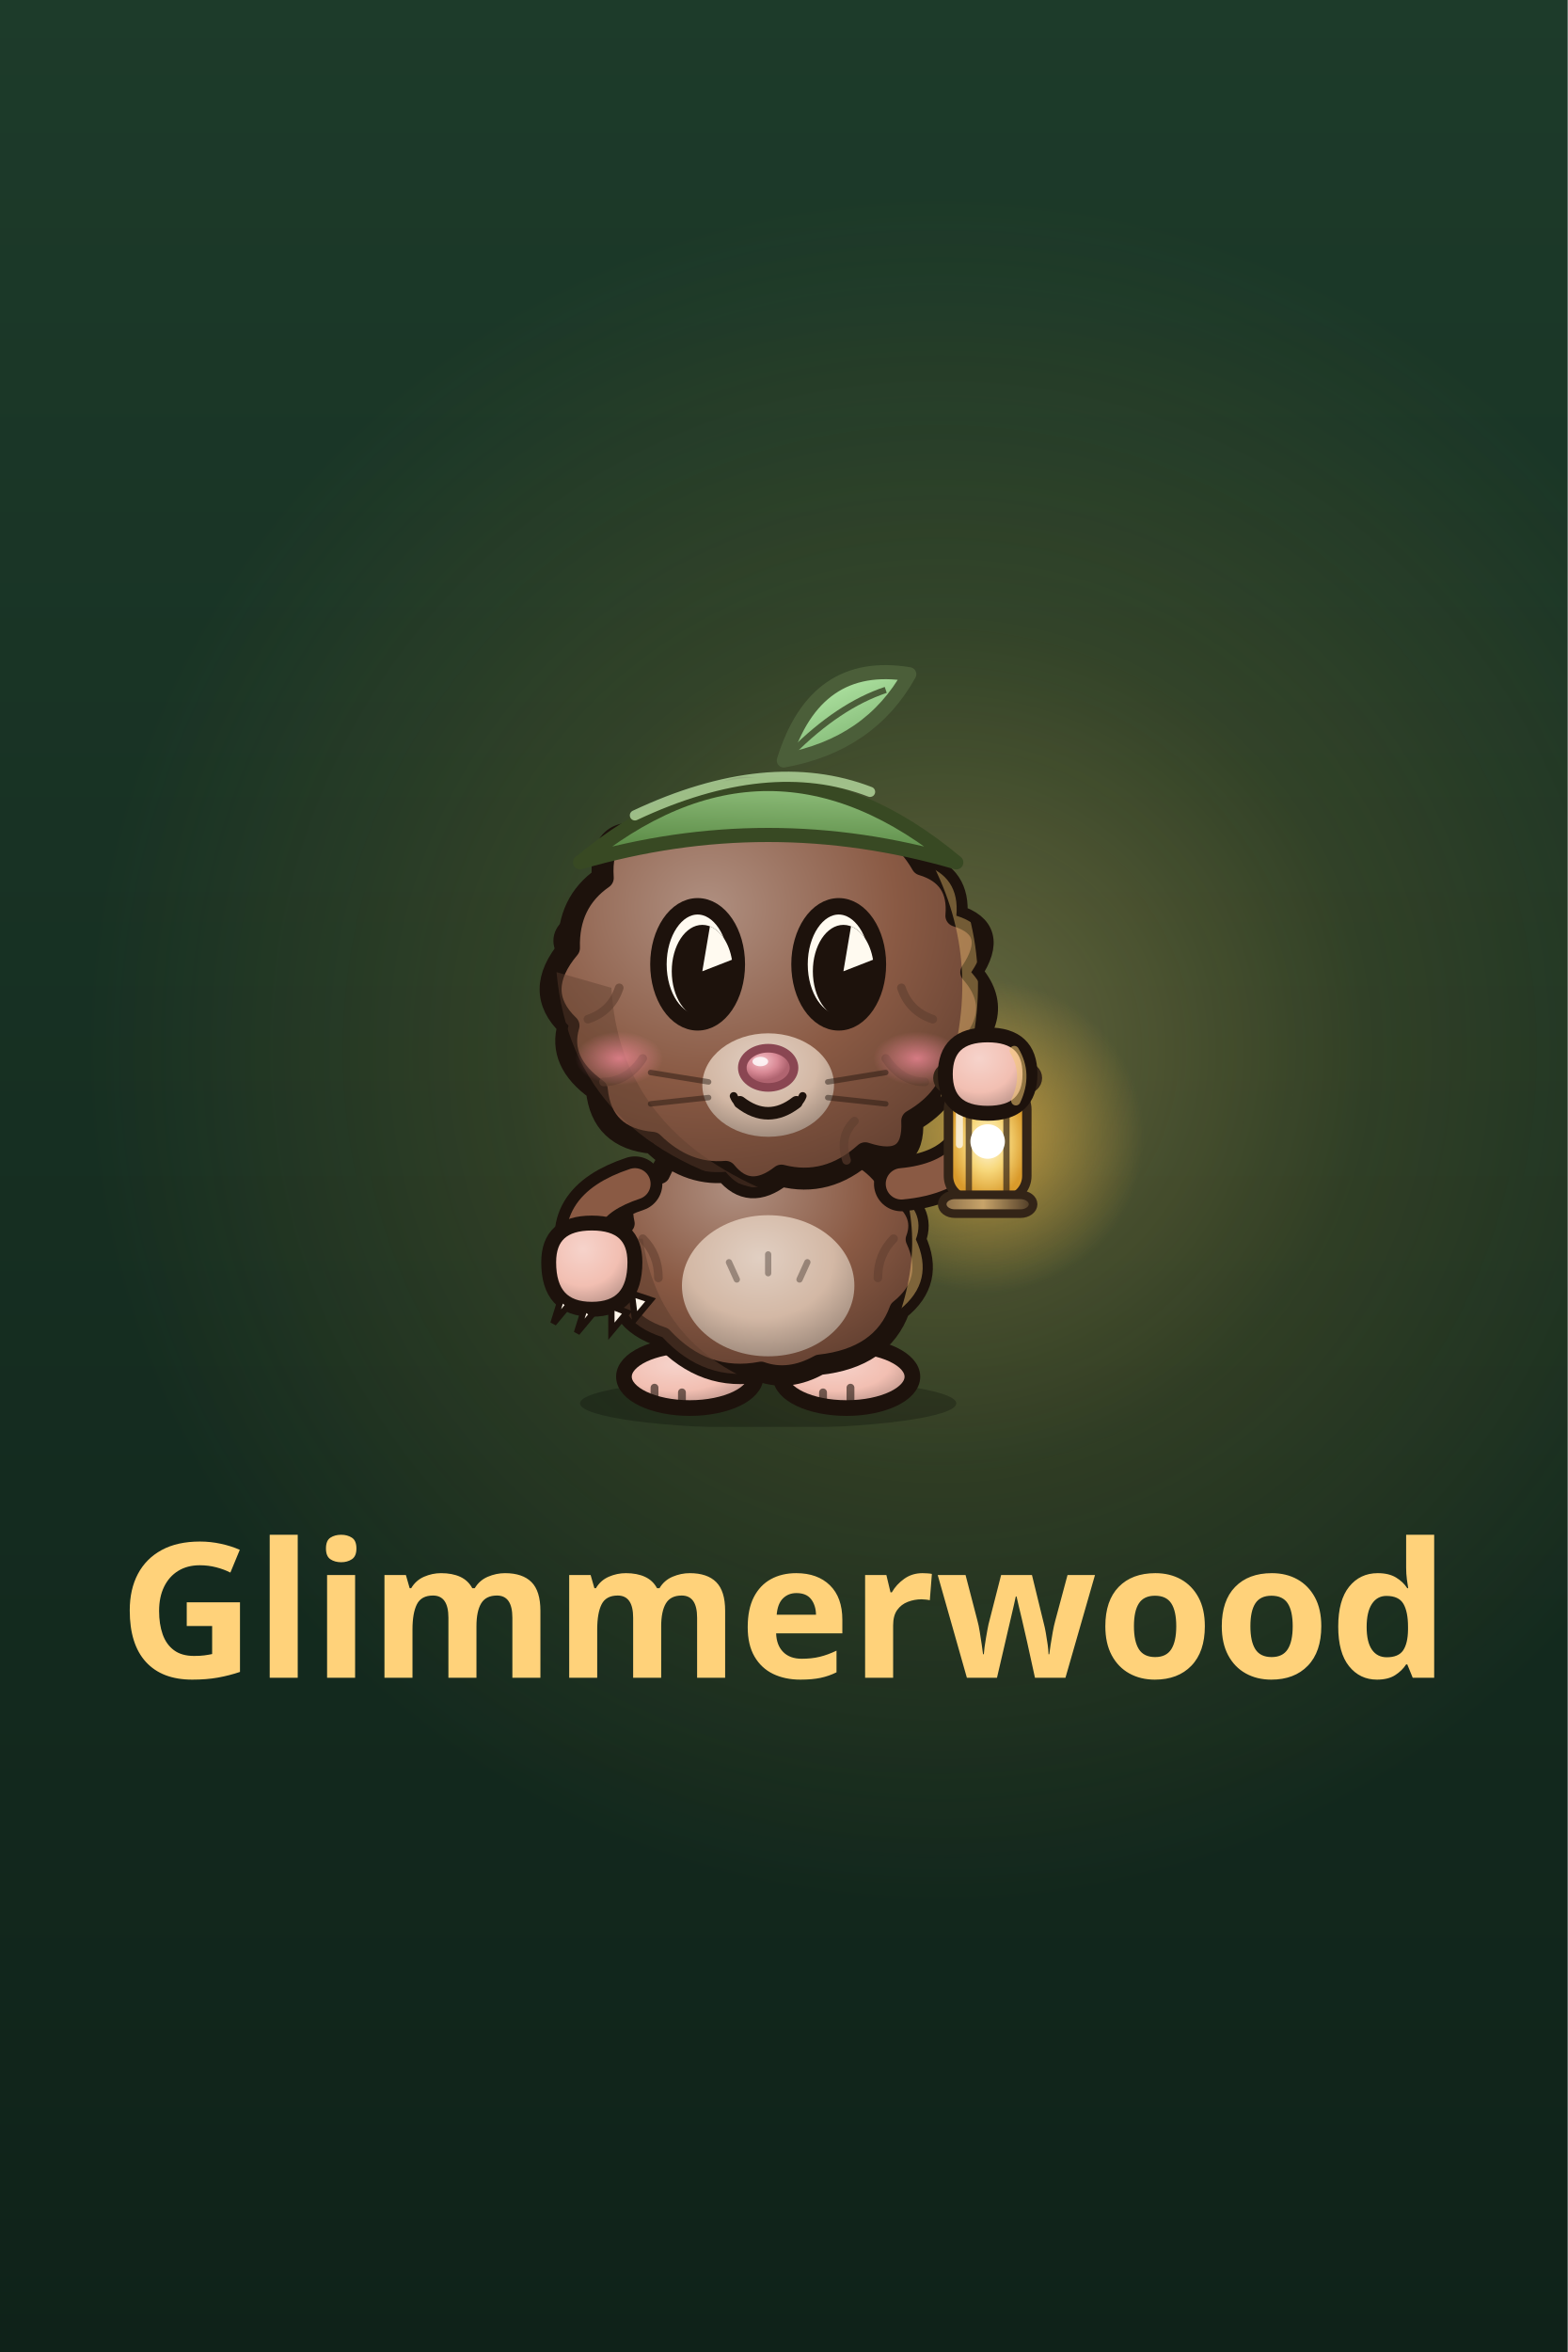
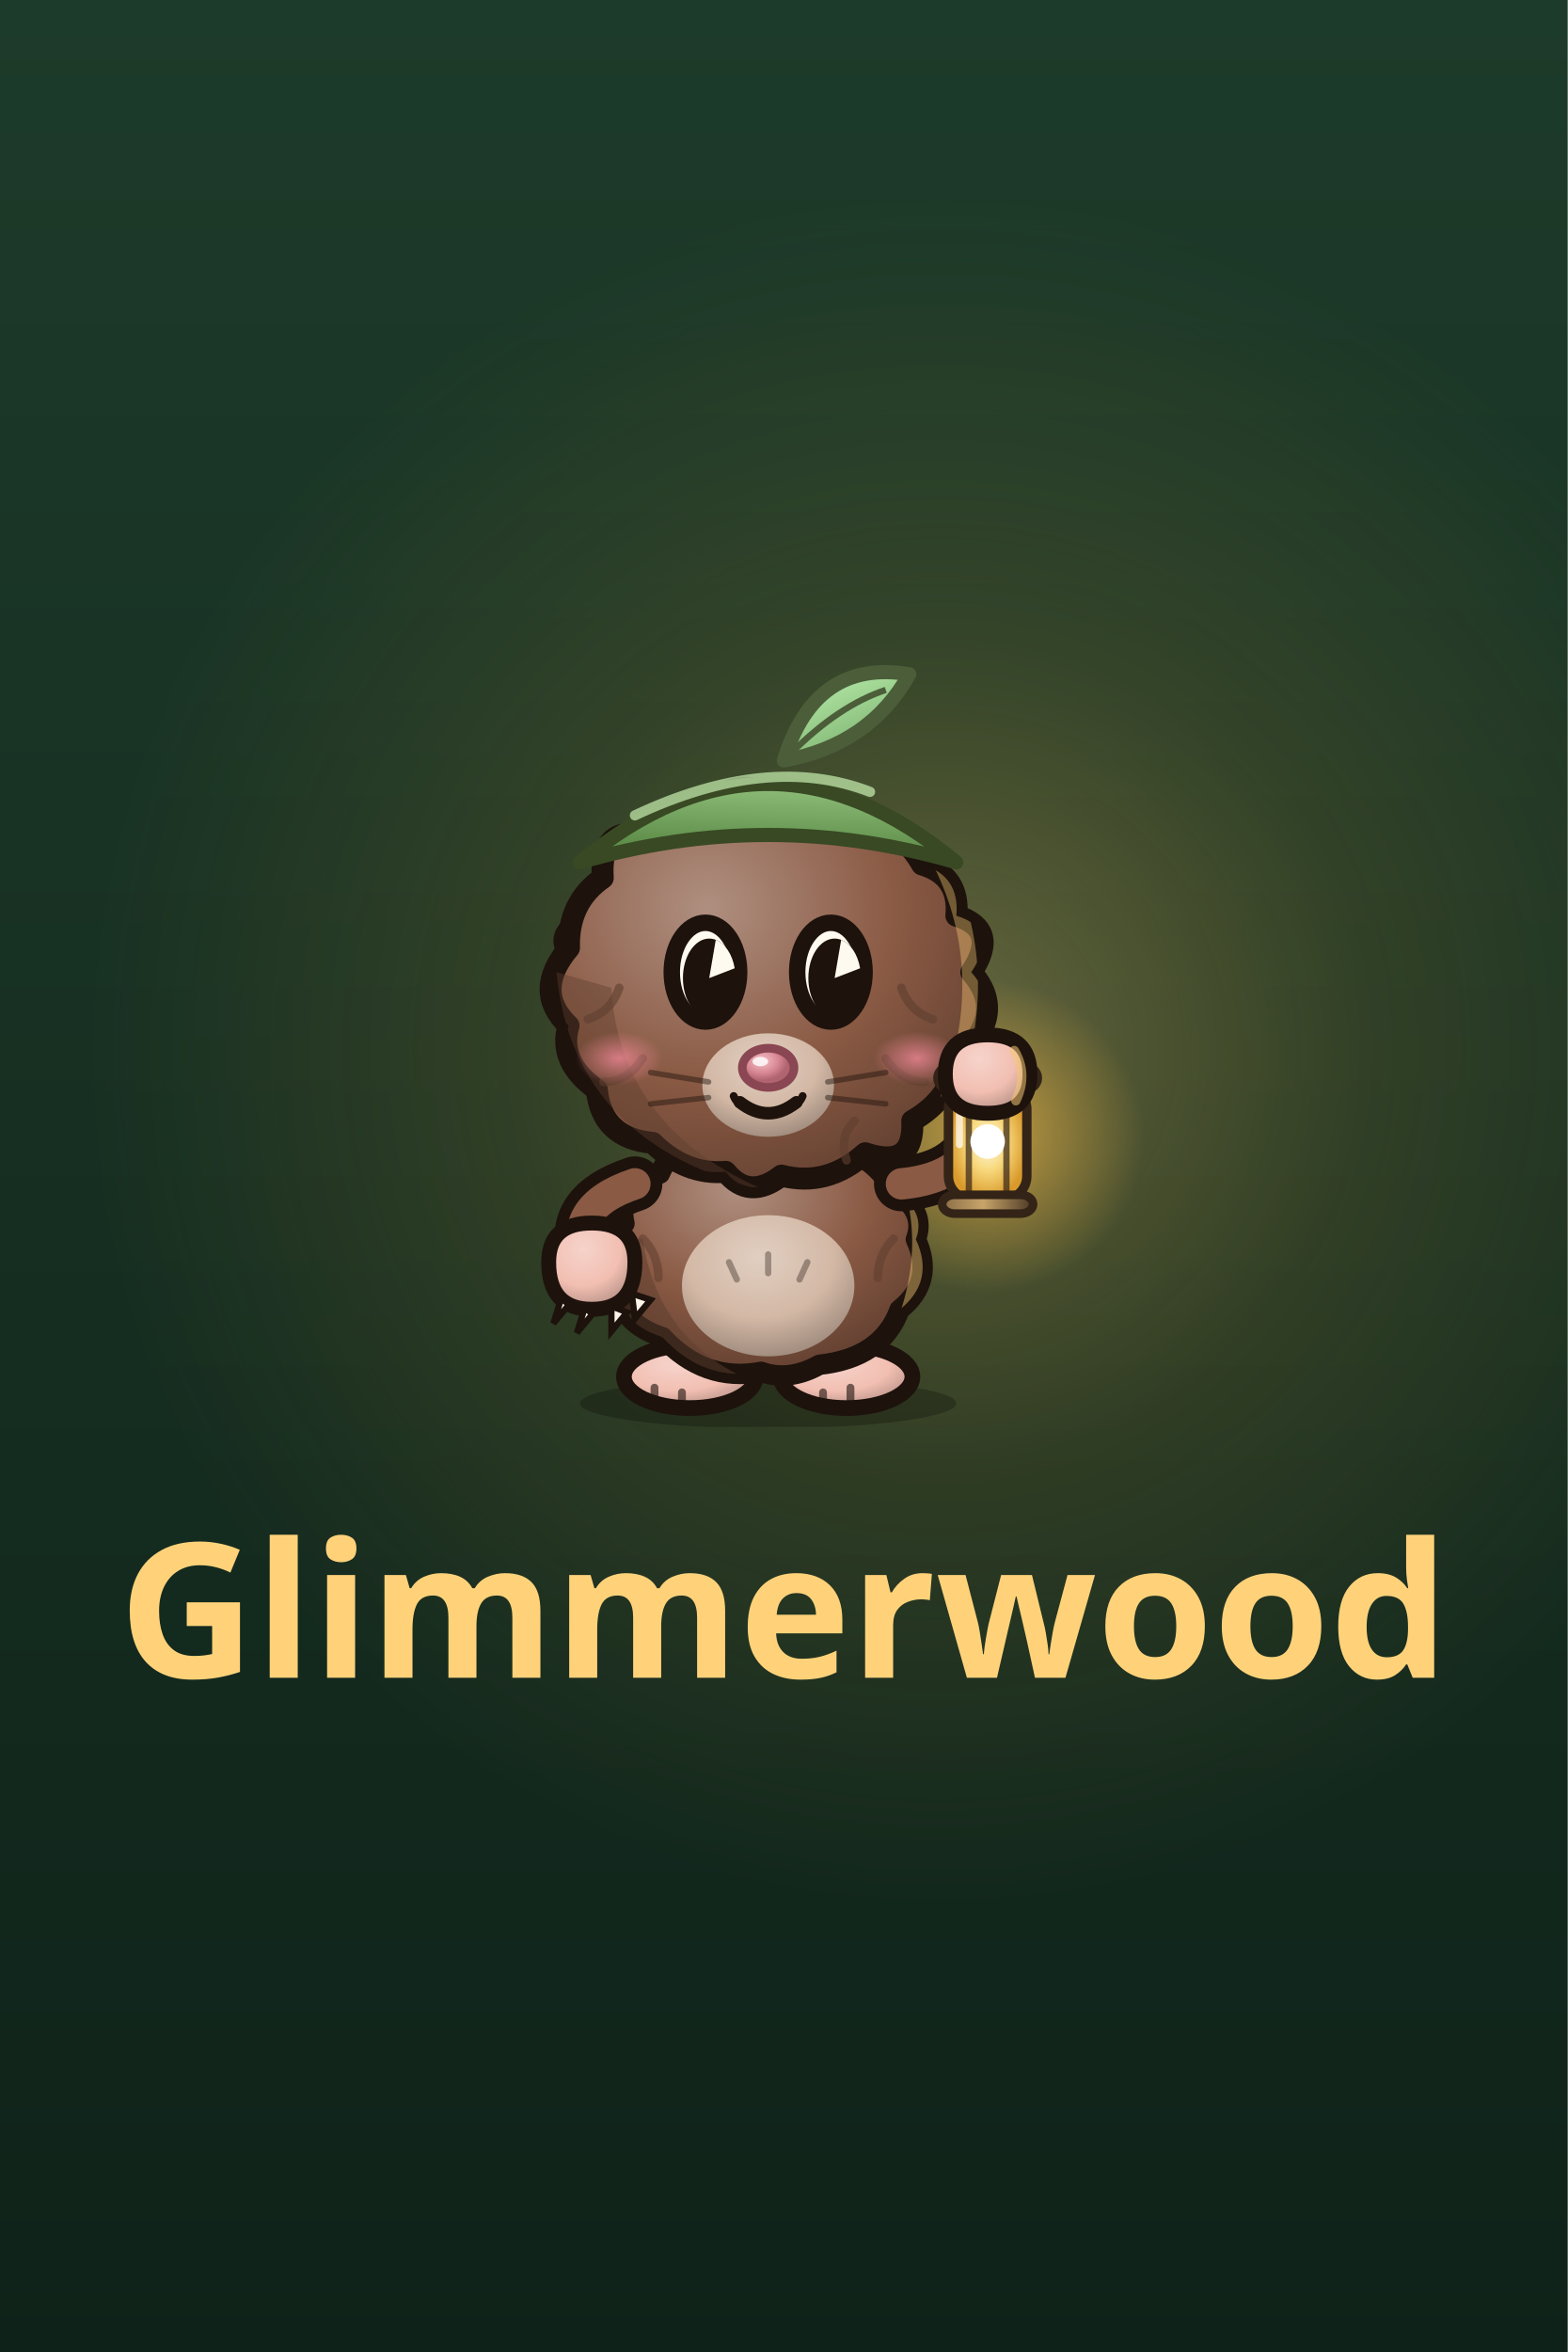
<svg xmlns="http://www.w3.org/2000/svg" viewBox="0 0 1280 1920">
  <defs>
    <linearGradient id="bg" x1="0" y1="1" x2="0" y2="0">
      <stop offset="0" stop-color="#0f2219" />
      <stop offset="1" stop-color="#1d3b2a" />
    </linearGradient>
    <radialGradient id="glow">
      <stop offset="0" stop-color="#ffd27a" stop-opacity=".35" />
      <stop offset=".5" stop-color="#f0b543" stop-opacity=".12" />
      <stop offset="1" stop-color="#f0b543" stop-opacity="0" />
    </radialGradient>
  </defs>
  <rect width="1280" height="1920" fill="url(#bg)" />
  <circle cx="768" cy="857.6" r="704" fill="url(#glow)" />
  <svg x="307.2" y="524.8" width="640" height="640" viewBox="0 0 100 100">
    <defs>
      <radialGradient id="dib0g">
        <stop offset="0" stop-color="#f0b543" stop-opacity=".7" />
        <stop offset="1" stop-color="#f0b543" stop-opacity="0" />
      </radialGradient>
      <radialGradient id="dib0h" cx="0.36" cy="0.3" r=".78">
        <stop offset="0" stop-color="#af8f80" />
        <stop offset=".55" stop-color="#8a5a44" />
        <stop offset="1" stop-color="#613f30" />
      </radialGradient>
      <radialGradient id="dib0b" cx="0.4" cy="0.25" r=".78">
        <stop offset="0" stop-color="#af8f80" />
        <stop offset=".55" stop-color="#8a5a44" />
        <stop offset="1" stop-color="#613f30" />
      </radialGradient>
      <radialGradient id="dib0c" cx="0.45" cy="0.3" r=".78">
        <stop offset="0" stop-color="#e1cfc2" />
        <stop offset=".55" stop-color="#d3b8a5" />
        <stop offset="1" stop-color="#948174" />
      </radialGradient>
      <radialGradient id="dib0p" cx="0.4" cy="0.3" r=".78">
        <stop offset="0" stop-color="#f6d3cb" />
        <stop offset=".55" stop-color="#f2bfb2" />
        <stop offset="1" stop-color="#a9867d" />
      </radialGradient>
      <radialGradient id="dib0n" cx=".38" cy=".32">
        <stop offset="0" stop-color="#f4c0c6" />
        <stop offset=".6" stop-color="#d98a96" />
        <stop offset="1" stop-color="#b06470" />
      </radialGradient>
      <radialGradient id="dib0k">
        <stop offset="0" stop-color="#ff8fa3" stop-opacity=".7" />
        <stop offset="1" stop-color="#ff8fa3" stop-opacity="0" />
      </radialGradient>
      <clipPath id="dib0B">
        <path d="M68.84 76.08 Q71.32 81.43 66.76 85.06 Q64.52 91.21 56.54 92.08 Q52.66 94.24 49.10 92.98 Q41.89 94.36 36.51 88.56 Q29.80 86.33 31.26 80.46 Q28.82 77.57 31.67 74.06 Q30.57 69.28 36.18 67.70 Q38.89 61.57 45.44 63.44 Q52.54 59.57 57.50 64.22 Q63.13 64.91 65.85 69.73 Q70.24 72.41 68.84 76.08 Z" />
      </clipPath>
      <clipPath id="dib0H">
        <path d="M75.91 42.01 Q80.74 47.45 73.99 53.25 Q73.34 58.11 68.38 60.97 Q68.70 67.20 62.38 65.10 Q57.53 69.45 51.69 67.95 Q47.57 71.16 44.58 67.47 Q39.48 67.91 35.26 63.77 Q28.75 63.20 28.14 56.99 Q23.16 53.46 24.53 48.82 Q19.93 44.43 24.59 38.91 Q24.42 33.10 28.90 29.98 Q28.43 23.03 34.67 24.62 Q37.48 20.29 41.46 21.33 Q46.57 16.36 50.99 20.02 Q57.10 18.34 60.68 22.12 Q66.54 22.88 69.64 28.27 Q74.47 29.71 74.01 34.80 Q79.58 36.53 75.91 42.01 Z" />
      </clipPath>
    </defs>
    <ellipse cx="50" cy="97" rx="24" ry="3.2" fill="#000" opacity=".24" />
    <circle cx="78" cy="63" r="20" fill="url(#dib0g)">
      <animate attributeName="r" values="18;21;18" dur="2.6s" repeatCount="indefinite" />
    </circle>
    <g>
      <animateTransform attributeName="transform" type="translate" values="0 0;0 -1.4;0 0" dur="3.2s" repeatCount="indefinite" calcMode="spline" keySplines=".45 0 .55 1;.45 0 .55 1" />
      <ellipse cx="40" cy="93.6" rx="8.4" ry="4" fill="url(#dib0p)" stroke="#1d120c" stroke-width="2" />
      <ellipse cx="60" cy="93.6" rx="8.4" ry="4" fill="url(#dib0p)" stroke="#1d120c" stroke-width="2" />
      <path d="M35.5 95 v1.6 M39 95.6 v1.6 M57 95.6 v1.6 M60.5 95 v1.6" stroke="#1d120c" stroke-width="1" stroke-linecap="round" opacity=".6" />
      <path d="M68.84 76.08 Q71.32 81.43 66.76 85.06 Q64.52 91.21 56.54 92.08 Q52.66 94.24 49.10 92.98 Q41.89 94.36 36.51 88.56 Q29.80 86.33 31.26 80.46 Q28.82 77.57 31.67 74.06 Q30.57 69.28 36.18 67.70 Q38.89 61.57 45.44 63.44 Q52.54 59.57 57.50 64.22 Q63.13 64.91 65.85 69.73 Q70.24 72.41 68.84 76.08 Z" fill="url(#dib0b)" stroke="#1d120c" stroke-width="2.6" stroke-linejoin="round" />
      <g clip-path="url(#dib0B)">
        <path d="M28 76 Q31 92 50 95 Q36 90 34 76 Z" fill="#5e3d2e" opacity=".5" />
        <path d="M67 66 Q72 77 66 90" stroke="#f4c872" stroke-width="1.8" fill="none" opacity=".45" stroke-linecap="round" />
      </g>
      <ellipse cx="50" cy="82" rx="11" ry="9" fill="url(#dib0c)" />
      <g stroke="#5e3d2e" stroke-width="1.1" fill="none" opacity=".55" stroke-linecap="round">
        <path d="M34 76 q2 2 2 5 M66 76 q-2 2 -2 5" />
      </g>
      <g stroke="#1d120c" stroke-width=".8" opacity=".35" stroke-linecap="round">
        <path d="M45 79 l1 2.2 M50 78 v2.4 M55 79 l-1 2.2" />
      </g>
      <ellipse cx="26.8" cy="38" rx="3.4" ry="2.8" fill="#5e3d2e" stroke="#1d120c" stroke-width="1.6" />
      <ellipse cx="73.2" cy="38" rx="3.4" ry="2.8" fill="#5e3d2e" stroke="#1d120c" stroke-width="1.6" />
      <path d="M75.91 42.01 Q80.74 47.45 73.99 53.25 Q73.34 58.11 68.38 60.97 Q68.70 67.20 62.38 65.10 Q57.53 69.45 51.69 67.95 Q47.57 71.16 44.58 67.47 Q39.48 67.91 35.26 63.77 Q28.75 63.20 28.14 56.99 Q23.16 53.46 24.53 48.82 Q19.93 44.43 24.59 38.91 Q24.42 33.10 28.90 29.98 Q28.43 23.03 34.67 24.62 Q37.48 20.29 41.46 21.33 Q46.57 16.36 50.99 20.02 Q57.10 18.34 60.68 22.12 Q66.54 22.88 69.64 28.27 Q74.47 29.71 74.01 34.80 Q79.58 36.53 75.91 42.01 Z" fill="url(#dib0h)" stroke="#1d120c" stroke-width="2.8" stroke-linejoin="round" />
      <g clip-path="url(#dib0H)">
        <path d="M23 42 Q25 64 50 70 Q31 62 30 44 Z" fill="#5e3d2e" opacity=".42" />
        <path d="M72 28 Q79 42 73 58" stroke="#f4c872" stroke-width="2" fill="none" opacity=".4" stroke-linecap="round" />
        <path d="M35 23 Q43 18 52 19" stroke="#ffffff" stroke-width="2" opacity=".22" fill="none" stroke-linecap="round" />
        <g stroke="#5e3d2e" stroke-width="1.1" fill="none" opacity=".6" stroke-linecap="round">
          <path d="M27 48 q3 -1 4 -4 M29 56 q3 0 5 -3 M71 48 q-3 -1 -4 -4 M70 56 q-3 0 -5 -3 M60 66 q-1 -3 1 -5" />
        </g>
      </g>
-       <g transform="translate(41 41)">
+       <g transform="translate(42 42)">
        <g>
          <animateTransform attributeName="transform" type="scale" values="1 1;1 1;1 .1;1 1" keyTimes="0;.94;.97;1" dur="4.4s" repeatCount="indefinite" />
-           <ellipse rx="5" ry="7.4" fill="#fffaf0" stroke="#1d120c" stroke-width="2.1" />
-           <ellipse cx="0.6" cy="0.888" rx="3.9" ry="5.92" fill="#1d120c" />
-           <path d="M0.6 0.888 L1.57 -4.846 A3.9 5.92 0 0 1 4.377 -0.584 Z" fill="#fffaf0" />
+           <ellipse rx="4.3" ry="6.3" fill="#fffaf0" stroke="#1d120c" stroke-width="2.1" />
+           <ellipse cx="0.48" cy="0.756" rx="3.354" ry="5.04" fill="#1d120c" />
+           <path d="M0.48 0.756 L1.314 -4.126 A3.354 5.04 0 0 1 3.729 -0.497 Z" fill="#fffaf0" />
        </g>
      </g>
-       <g transform="translate(59 41)">
+       <g transform="translate(58 42)">
        <g>
          <animateTransform attributeName="transform" type="scale" values="1 1;1 1;1 .1;1 1" keyTimes="0;.94;.97;1" dur="4.4s" repeatCount="indefinite" />
-           <ellipse rx="5" ry="7.4" fill="#fffaf0" stroke="#1d120c" stroke-width="2.1" />
-           <ellipse cx="0.6" cy="0.888" rx="3.9" ry="5.92" fill="#1d120c" />
-           <path d="M0.6 0.888 L1.57 -4.846 A3.9 5.92 0 0 1 4.377 -0.584 Z" fill="#fffaf0" />
+           <ellipse rx="4.3" ry="6.3" fill="#fffaf0" stroke="#1d120c" stroke-width="2.1" />
+           <ellipse cx="0.48" cy="0.756" rx="3.354" ry="5.04" fill="#1d120c" />
+           <path d="M0.48 0.756 L1.314 -4.126 A3.354 5.04 0 0 1 3.729 -0.497 Z" fill="#fffaf0" />
        </g>
      </g>
      <ellipse cx="31" cy="53" rx="5.6" ry="3.4" fill="url(#dib0k)" />
      <ellipse cx="69" cy="53" rx="5.6" ry="3.4" fill="url(#dib0k)" />
      <ellipse cx="50" cy="56.4" rx="8.4" ry="6.6" fill="url(#dib0c)" />
      <ellipse cx="50" cy="54.2" rx="3.3" ry="2.5" fill="url(#dib0n)" stroke="#8a4652" stroke-width="1.1" />
      <ellipse cx="49" cy="53.4" rx="1" ry=".6" fill="#fff" opacity=".8" />
      <path d="M46.4 58.6 Q50 61.4 53.6 58.6" stroke="#1d120c" stroke-width="1.6" fill="none" stroke-linecap="round" />
      <path d="M45.6 57.8 q.4 1 1.1 1 M54.4 57.8 q-.4 1 -1.1 1" stroke="#1d120c" stroke-width="1" fill="none" stroke-linecap="round" />
      <g stroke="#1d120c" stroke-width=".7" opacity=".45" stroke-linecap="round">
        <path d="M42.4 56 L35 54.8 M42.4 58 L35 58.8" />
        <path d="M57.6 56 L65 54.8 M57.6 58 L65 58.8" />
      </g>
      <g>
        <animateTransform attributeName="transform" type="rotate" values="-2 50 22;2 50 22;-2 50 22" dur="4s" repeatCount="indefinite" />
        <defs>
          <linearGradient id="dib0tl" gradientTransform="rotate(100 .5 .5)">
            <stop offset="0" stop-color="#8fbe7b" />
            <stop offset="1" stop-color="#53833e" />
          </linearGradient>
          <linearGradient id="dib0ts" gradientTransform="rotate(60 .5 .5)">
            <stop offset="0" stop-color="#b4e8a7" />
            <stop offset="1" stop-color="#79af6c" />
          </linearGradient>
        </defs>
        <path d="M26 28 Q50 8 74 28 Q50 21 26 28 Z" fill="url(#dib0tl)" stroke="#384923" stroke-width="1.8" stroke-linejoin="round" />
        <path d="M33 22 Q50 14 63 19" stroke="#c7f0b0" stroke-width="1.3" fill="none" opacity=".7" stroke-linecap="round" />
        <path d="M52 15 Q56 2 68 4 Q63 13 52 15 Z" fill="url(#dib0ts)" stroke="#4b5e39" stroke-width="1.8" stroke-linejoin="round" />
        <path d="M53 14 Q59 8 65 6" stroke="#4b5e39" stroke-width=".8" fill="none" />
      </g>
      <path d="M33 69 Q24 72 27 79" stroke="#1d120c" stroke-width="7" fill="none" stroke-linecap="round" />
      <path d="M33 69 Q24 72 27 79" stroke="#8a5a44" stroke-width="4" fill="none" stroke-linecap="round" />
      <path d="M22 79 Q22 74 27.5 74 Q33 74 33 79 Q33 85 27.5 85 Q22 85 22 79 Z" fill="url(#dib0p)" stroke="#1d120c" stroke-width="1.9" />
      <g fill="#fff6ea" stroke="#1d120c" stroke-width=".8">
        <path d="M23.6 83.6 l-1 3.2 l2 -2.4 Z" />
        <path d="M26.6 84.8 l-1 3.2 l2 -2.4 Z" />
        <path d="M30 84.6 l0 3.2 l2 -2.4 Z" />
        <path d="M32.6 83 l0.4 3.2 l2 -2.4 Z" />
      </g>
      <path d="M67 69 Q78 68 78 57" stroke="#1d120c" stroke-width="7" fill="none" stroke-linecap="round" />
      <path d="M67 69 Q78 68 78 57" stroke="#8a5a44" stroke-width="4" fill="none" stroke-linecap="round" />
      <g>
        <animateTransform attributeName="transform" type="rotate" values="-4 78 54;4 78 54;-4 78 54" dur="3.2s" repeatCount="indefinite" />
        <g transform="translate(-2 0)">
          <defs>
            <linearGradient id="dib0Lm" x1="0" x2="1">
              <stop offset="0" stop-color="#8a6d48" />
              <stop offset=".45" stop-color="#c8a46a" />
              <stop offset="1" stop-color="#4a3824" />
            </linearGradient>
            <radialGradient id="dib0La">
              <stop offset="0" stop-color="#fffbe6" />
              <stop offset=".5" stop-color="#f7d77a" />
              <stop offset="1" stop-color="#d99a2b" />
            </radialGradient>
          </defs>
          <rect x="75" y="56.5" width="10" height="14.5" rx="3" fill="url(#dib0La)" stroke="#332417" stroke-width="1.2" />
          <rect x="73.6" y="54" width="12.8" height="3" rx="1.6" fill="url(#dib0Lm)" stroke="#332417" stroke-width="1.1" />
          <rect x="74.2" y="70.4" width="11.6" height="2.4" rx="1.6" fill="url(#dib0Lm)" stroke="#332417" stroke-width="1.1" />
          <path d="M77.6 57 V70.4 M82.4 57 V70.4" stroke="#332417" stroke-width=".8" opacity=".7" />
          <circle cx="80" cy="63.6" r="2.2" fill="#fff" />
          <path d="M76.4 59 V64" stroke="#fff" stroke-width=".9" opacity=".7" stroke-linecap="round" />
        </g>
      </g>
      <path d="M72.6 55 Q72.6 50 78 50 Q83.4 50 83.4 55 Q83.4 60 78 60 Q72.6 60 72.6 55 Z" fill="url(#dib0p)" stroke="#1d120c" stroke-width="1.9" />
      <path d="M81.4 52 Q83.2 55 81.6 58.4" stroke="#f4c872" stroke-width="1.2" fill="none" opacity=".55" stroke-linecap="round" />
    </g>
  </svg>
  <text x="640" y="1369.6" text-anchor="middle" font-family="Fredoka" font-weight="700" font-size="153.6" fill="#ffd27a">Glimmerwood</text>
</svg>
